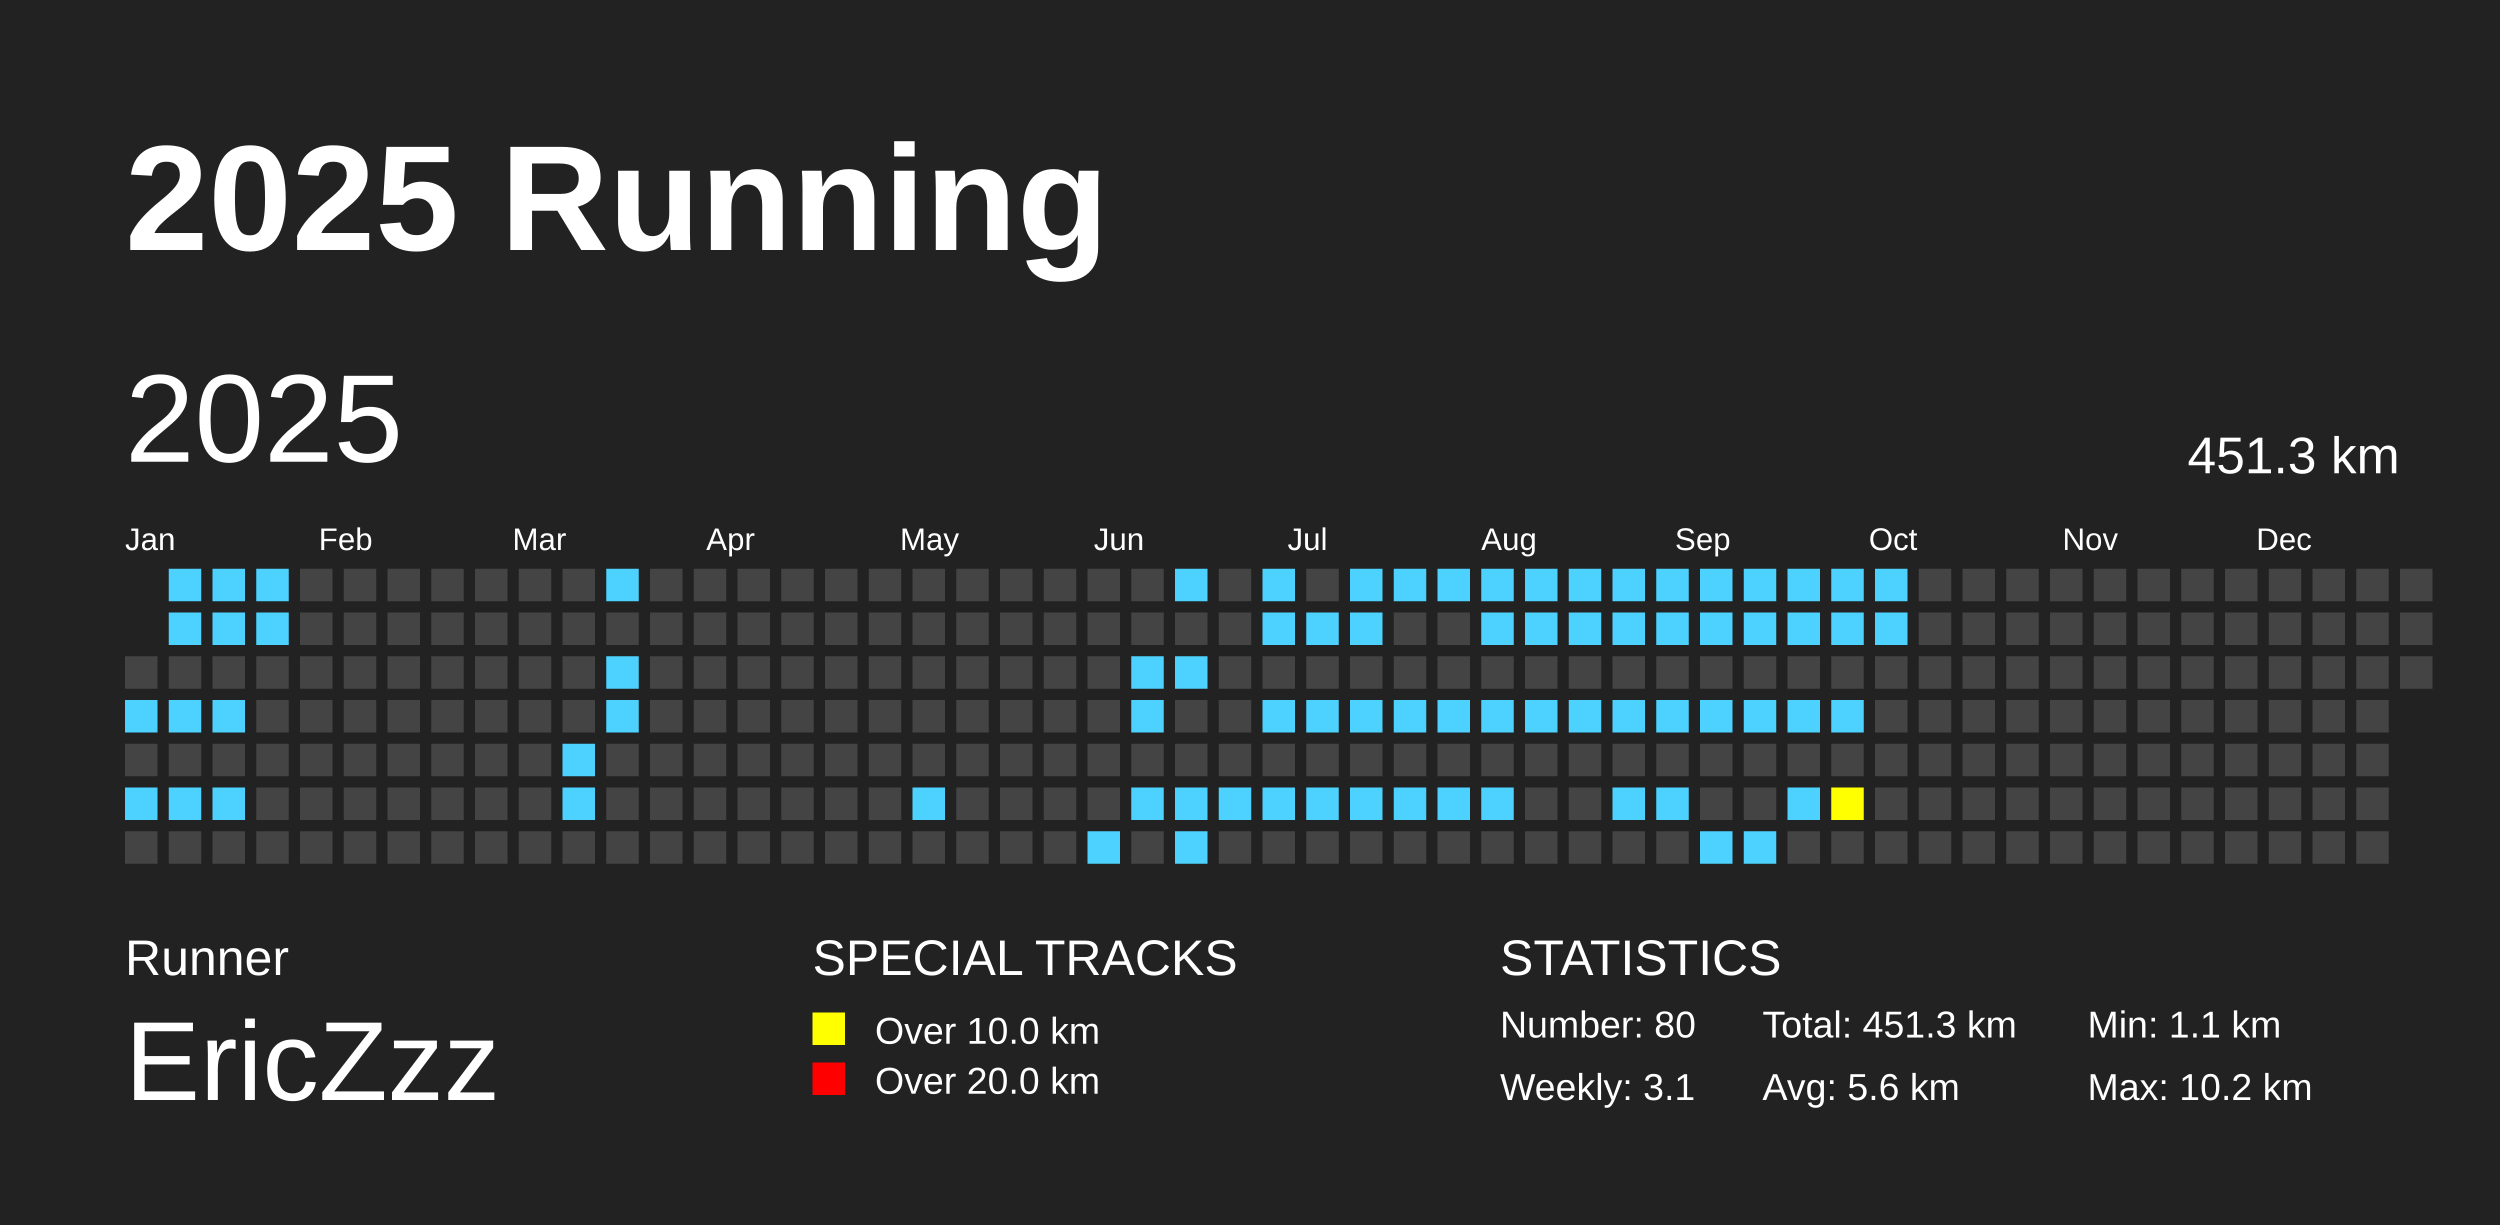
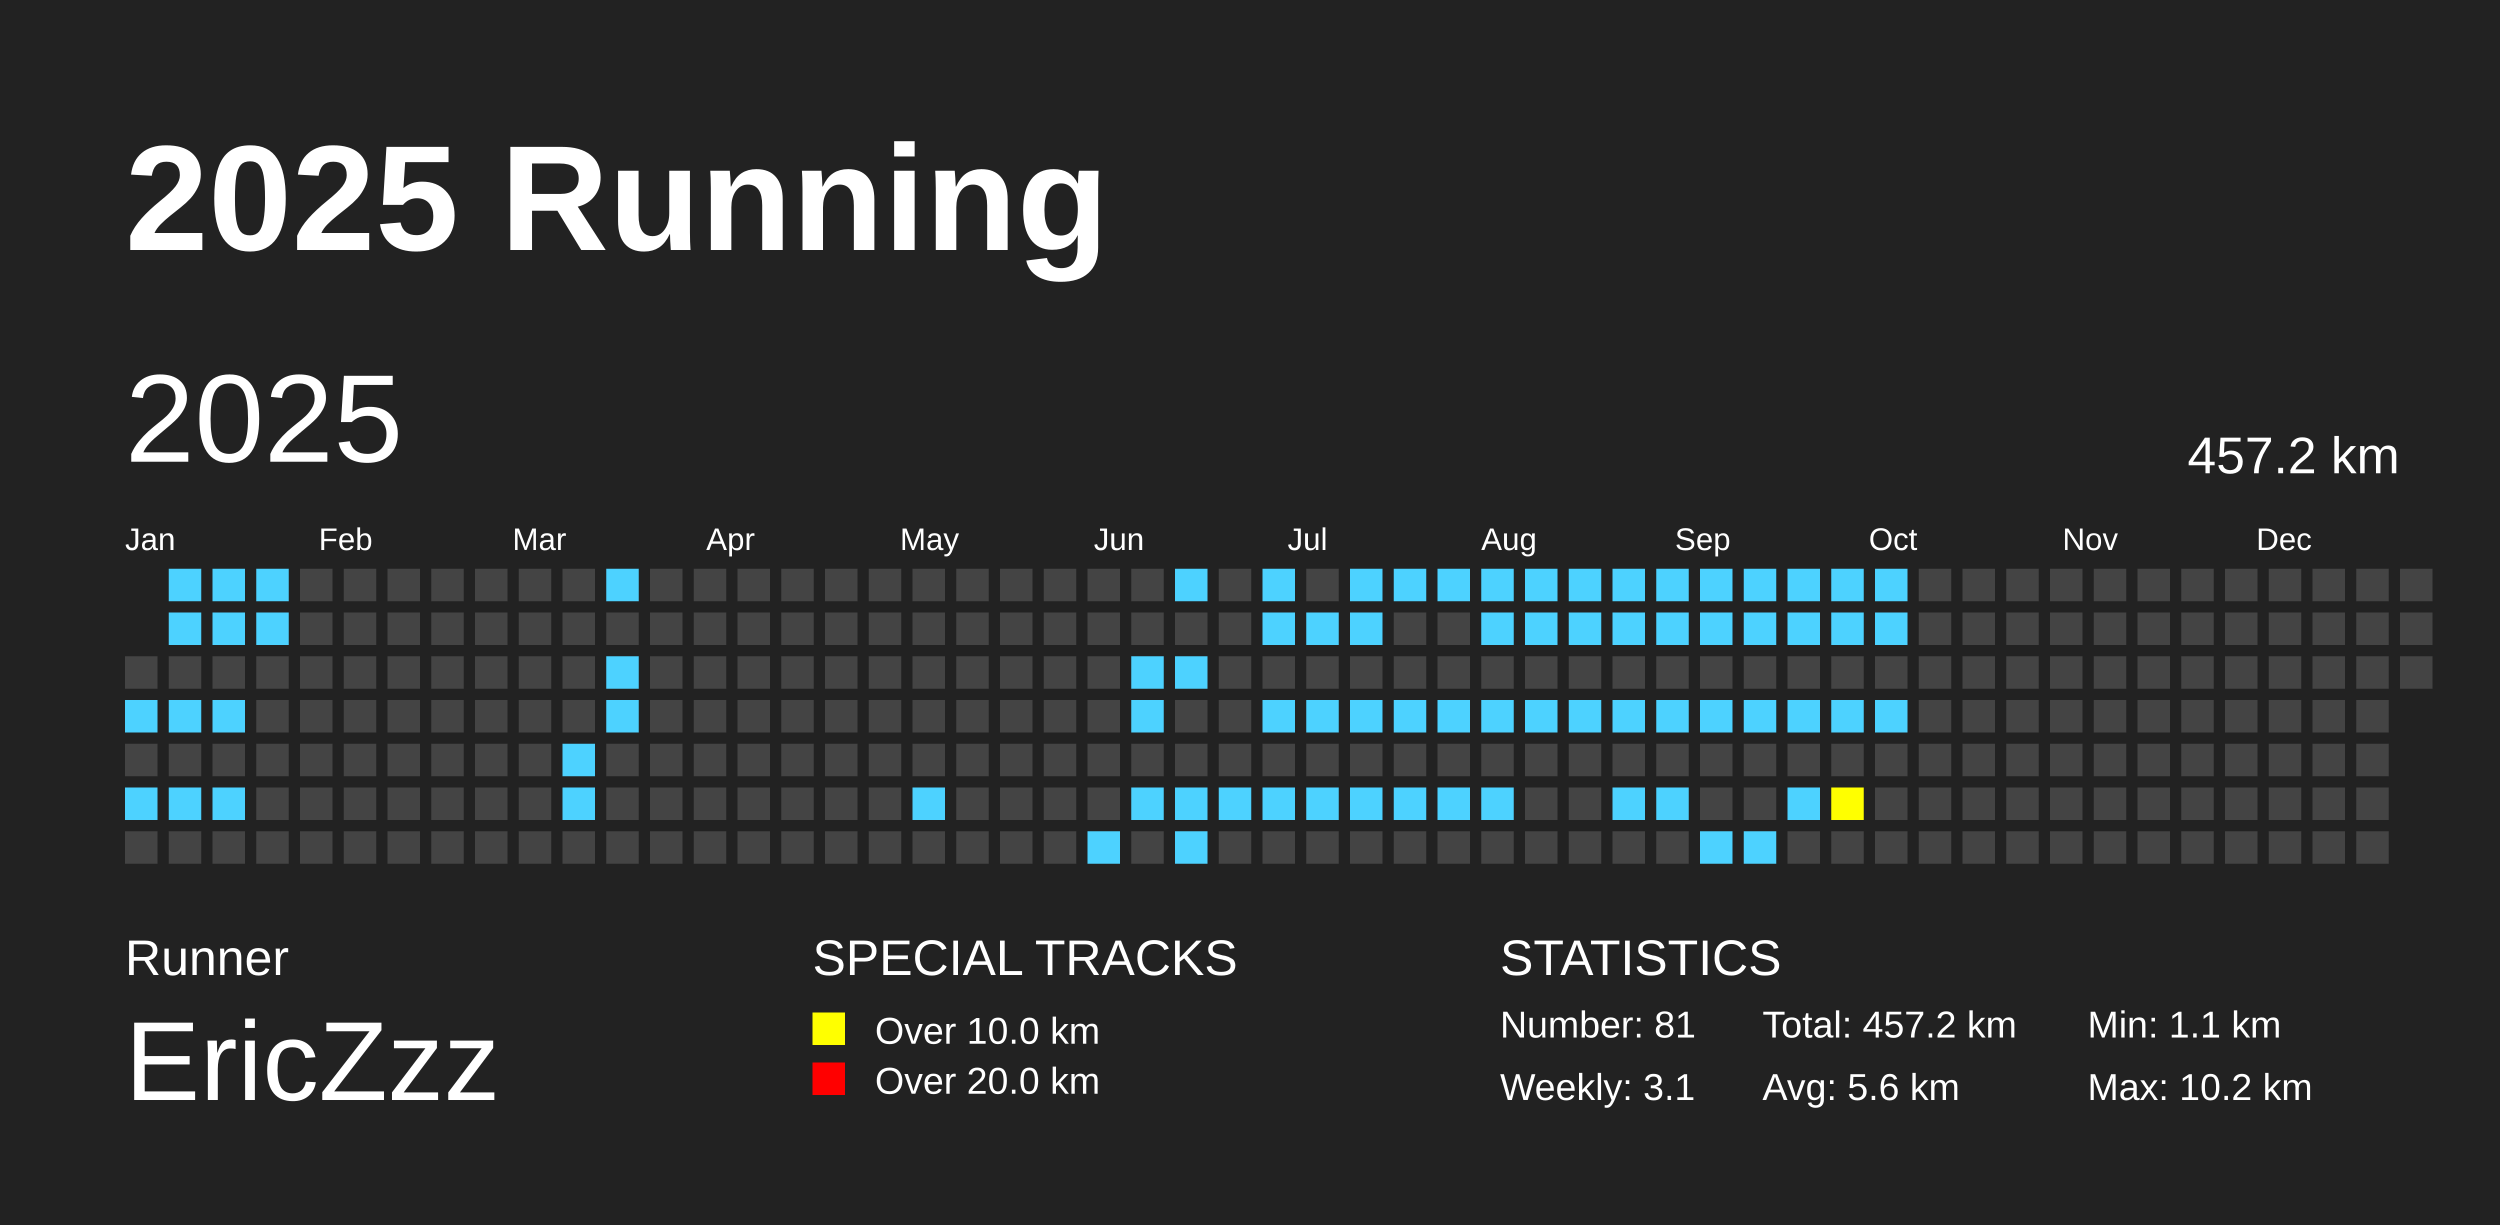
<svg xmlns="http://www.w3.org/2000/svg" baseProfile="full" height="98mm" version="1.1" viewBox="0,0,200,98" width="200mm">
  <defs />
  <rect fill="#222222" height="98" width="200" x="0" y="0" />
  <text fill="#FFFFFF" style="font-size:12px; font-family:Arial; font-weight:bold;" x="10" y="20">2025 Running</text>
  <text fill="#FFFFFF" style="font-size:4px; font-family:Arial" x="10" y="78">Runner</text>
  <text fill="#FFFFFF" style="font-size:9px; font-family:Arial" x="10" y="88">EricZzz</text>
  <text fill="#FFFFFF" style="font-size:4px; font-family:Arial" x="65" y="78">SPECIAL TRACKS</text>
  <rect fill="yellow" height="2.6" width="2.6" x="65" y="81" />
  <text fill="#FFFFFF" style="font-size:3px; font-family:Arial" x="70" y="83.5">Over 10.0 km</text>
  <rect fill="red" height="2.6" width="2.6" x="65" y="85" />
  <text fill="#FFFFFF" style="font-size:3px; font-family:Arial" x="70" y="87.5">Over 20.0 km</text>
  <text fill="#FFFFFF" style="font-size:4px; font-family:Arial" x="120" y="78">STATISTICS</text>
-   <text fill="#FFFFFF" style="font-size:3px; font-family:Arial" x="120" y="83">Number: 80</text>
+   <text fill="#FFFFFF" style="font-size:3px; font-family:Arial" x="120" y="83">Number: 81</text>
  <text fill="#FFFFFF" style="font-size:3px; font-family:Arial" x="120" y="88">Weekly: 3.1</text>
-   <text fill="#FFFFFF" style="font-size:3px; font-family:Arial" x="141" y="83">Total: 451.3 km</text>
+   <text fill="#FFFFFF" style="font-size:3px; font-family:Arial" x="141" y="83">Total: 457.2 km</text>
  <text fill="#FFFFFF" style="font-size:3px; font-family:Arial" x="141" y="88">Avg: 5.6 km</text>
  <text fill="#FFFFFF" style="font-size:3px; font-family:Arial" x="167" y="83">Min: 1.1 km</text>
  <text fill="#FFFFFF" style="font-size:3px; font-family:Arial" x="167" y="88">Max: 10.2 km</text>
  <text dominant-baseline="hanging" fill="#FFFFFF" style="font-size:10.0px; font-family:Arial;" x="10" y="30">2025</text>
-   <text dominant-baseline="hanging" fill="#FFFFFF" style="font-size:4.125px; font-family:Arial;" x="175" y="35">451.3 km</text>
+   <text dominant-baseline="hanging" fill="#FFFFFF" style="font-size:4.125px; font-family:Arial;" x="175" y="35">457.2 km</text>
  <text fill="#FFFFFF" style="font-size:2.5px; font-family:Arial" x="10.0" y="44">Jan</text>
  <text fill="#FFFFFF" style="font-size:2.5px; font-family:Arial" x="25.5" y="44">Feb</text>
  <text fill="#FFFFFF" style="font-size:2.5px; font-family:Arial" x="41.0" y="44">Mar</text>
  <text fill="#FFFFFF" style="font-size:2.5px; font-family:Arial" x="56.5" y="44">Apr</text>
  <text fill="#FFFFFF" style="font-size:2.5px; font-family:Arial" x="72.0" y="44">May</text>
  <text fill="#FFFFFF" style="font-size:2.5px; font-family:Arial" x="87.5" y="44">Jun</text>
  <text fill="#FFFFFF" style="font-size:2.5px; font-family:Arial" x="103.0" y="44">Jul</text>
  <text fill="#FFFFFF" style="font-size:2.5px; font-family:Arial" x="118.5" y="44">Aug</text>
  <text fill="#FFFFFF" style="font-size:2.5px; font-family:Arial" x="134.0" y="44">Sep</text>
  <text fill="#FFFFFF" style="font-size:2.5px; font-family:Arial" x="149.5" y="44">Oct</text>
  <text fill="#FFFFFF" style="font-size:2.5px; font-family:Arial" x="165.0" y="44">Nov</text>
  <text fill="#FFFFFF" style="font-size:2.5px; font-family:Arial" x="180.5" y="44">Dec</text>
  <rect fill="#444444" height="2.6" width="2.6" x="10.0" y="52.5" />
  <rect fill="#4DD2FF" height="2.6" width="2.6" x="10.0" y="56.0" />
  <rect fill="#444444" height="2.6" width="2.6" x="10.0" y="59.5" />
  <rect fill="#4DD2FF" height="2.6" width="2.6" x="10.0" y="63.0" />
  <rect fill="#444444" height="2.6" width="2.6" x="10.0" y="66.5" />
  <rect fill="#4DD2FF" height="2.6" width="2.6" x="13.5" y="45.5" />
  <rect fill="#4DD2FF" height="2.6" width="2.6" x="13.5" y="49.0" />
  <rect fill="#444444" height="2.6" width="2.6" x="13.5" y="52.5" />
  <rect fill="#4DD2FF" height="2.6" width="2.6" x="13.5" y="56.0" />
  <rect fill="#444444" height="2.6" width="2.6" x="13.5" y="59.5" />
  <rect fill="#4DD2FF" height="2.6" width="2.6" x="13.5" y="63.0" />
  <rect fill="#444444" height="2.6" width="2.6" x="13.5" y="66.5" />
  <rect fill="#4DD2FF" height="2.6" width="2.6" x="17.0" y="45.5" />
  <rect fill="#4DD2FF" height="2.6" width="2.6" x="17.0" y="49.0" />
  <rect fill="#444444" height="2.6" width="2.6" x="17.0" y="52.5" />
  <rect fill="#4DD2FF" height="2.6" width="2.6" x="17.0" y="56.0" />
  <rect fill="#444444" height="2.6" width="2.6" x="17.0" y="59.5" />
  <rect fill="#4DD2FF" height="2.6" width="2.6" x="17.0" y="63.0" />
  <rect fill="#444444" height="2.6" width="2.6" x="17.0" y="66.5" />
  <rect fill="#4DD2FF" height="2.6" width="2.6" x="20.5" y="45.5" />
  <rect fill="#4DD2FF" height="2.6" width="2.6" x="20.5" y="49.0" />
  <rect fill="#444444" height="2.6" width="2.6" x="20.5" y="52.5" />
  <rect fill="#444444" height="2.6" width="2.6" x="20.5" y="56.0" />
  <rect fill="#444444" height="2.6" width="2.6" x="20.5" y="59.5" />
  <rect fill="#444444" height="2.6" width="2.6" x="20.5" y="63.0" />
  <rect fill="#444444" height="2.6" width="2.6" x="20.5" y="66.5" />
  <rect fill="#444444" height="2.6" width="2.6" x="24.0" y="45.5" />
  <rect fill="#444444" height="2.6" width="2.6" x="24.0" y="49.0" />
  <rect fill="#444444" height="2.6" width="2.6" x="24.0" y="52.5" />
  <rect fill="#444444" height="2.6" width="2.6" x="24.0" y="56.0" />
  <rect fill="#444444" height="2.6" width="2.6" x="24.0" y="59.5" />
  <rect fill="#444444" height="2.6" width="2.6" x="24.0" y="63.0" />
  <rect fill="#444444" height="2.6" width="2.6" x="24.0" y="66.5" />
  <rect fill="#444444" height="2.6" width="2.6" x="27.5" y="45.5" />
  <rect fill="#444444" height="2.6" width="2.6" x="27.5" y="49.0" />
  <rect fill="#444444" height="2.6" width="2.6" x="27.5" y="52.5" />
  <rect fill="#444444" height="2.6" width="2.6" x="27.5" y="56.0" />
  <rect fill="#444444" height="2.6" width="2.6" x="27.5" y="59.5" />
  <rect fill="#444444" height="2.6" width="2.6" x="27.5" y="63.0" />
  <rect fill="#444444" height="2.6" width="2.6" x="27.5" y="66.5" />
  <rect fill="#444444" height="2.6" width="2.6" x="31.0" y="45.5" />
  <rect fill="#444444" height="2.6" width="2.6" x="31.0" y="49.0" />
  <rect fill="#444444" height="2.6" width="2.6" x="31.0" y="52.5" />
  <rect fill="#444444" height="2.6" width="2.6" x="31.0" y="56.0" />
  <rect fill="#444444" height="2.6" width="2.6" x="31.0" y="59.5" />
  <rect fill="#444444" height="2.6" width="2.6" x="31.0" y="63.0" />
  <rect fill="#444444" height="2.6" width="2.6" x="31.0" y="66.5" />
  <rect fill="#444444" height="2.6" width="2.6" x="34.5" y="45.5" />
  <rect fill="#444444" height="2.6" width="2.6" x="34.5" y="49.0" />
  <rect fill="#444444" height="2.6" width="2.6" x="34.5" y="52.5" />
  <rect fill="#444444" height="2.6" width="2.6" x="34.5" y="56.0" />
  <rect fill="#444444" height="2.6" width="2.6" x="34.5" y="59.5" />
  <rect fill="#444444" height="2.6" width="2.6" x="34.5" y="63.0" />
  <rect fill="#444444" height="2.6" width="2.6" x="34.5" y="66.5" />
  <rect fill="#444444" height="2.6" width="2.6" x="38.0" y="45.5" />
  <rect fill="#444444" height="2.6" width="2.6" x="38.0" y="49.0" />
  <rect fill="#444444" height="2.6" width="2.6" x="38.0" y="52.5" />
  <rect fill="#444444" height="2.6" width="2.6" x="38.0" y="56.0" />
  <rect fill="#444444" height="2.6" width="2.6" x="38.0" y="59.5" />
  <rect fill="#444444" height="2.6" width="2.6" x="38.0" y="63.0" />
  <rect fill="#444444" height="2.6" width="2.6" x="38.0" y="66.5" />
  <rect fill="#444444" height="2.6" width="2.6" x="41.5" y="45.5" />
  <rect fill="#444444" height="2.6" width="2.6" x="41.5" y="49.0" />
  <rect fill="#444444" height="2.6" width="2.6" x="41.5" y="52.5" />
  <rect fill="#444444" height="2.6" width="2.6" x="41.5" y="56.0" />
  <rect fill="#444444" height="2.6" width="2.6" x="41.5" y="59.5" />
  <rect fill="#444444" height="2.6" width="2.6" x="41.5" y="63.0" />
  <rect fill="#444444" height="2.6" width="2.6" x="41.5" y="66.5" />
  <rect fill="#444444" height="2.6" width="2.6" x="45.0" y="45.5" />
  <rect fill="#444444" height="2.6" width="2.6" x="45.0" y="49.0" />
  <rect fill="#444444" height="2.6" width="2.6" x="45.0" y="52.5" />
  <rect fill="#444444" height="2.6" width="2.6" x="45.0" y="56.0" />
  <rect fill="#4DD2FF" height="2.6" width="2.6" x="45.0" y="59.5" />
  <rect fill="#4DD2FF" height="2.6" width="2.6" x="45.0" y="63.0" />
  <rect fill="#444444" height="2.6" width="2.6" x="45.0" y="66.5" />
  <rect fill="#4DD2FF" height="2.6" width="2.6" x="48.5" y="45.5" />
  <rect fill="#444444" height="2.6" width="2.6" x="48.5" y="49.0" />
  <rect fill="#4DD2FF" height="2.6" width="2.6" x="48.5" y="52.5" />
  <rect fill="#4DD2FF" height="2.6" width="2.6" x="48.5" y="56.0" />
  <rect fill="#444444" height="2.6" width="2.6" x="48.5" y="59.5" />
  <rect fill="#444444" height="2.6" width="2.6" x="48.5" y="63.0" />
  <rect fill="#444444" height="2.6" width="2.6" x="48.5" y="66.5" />
  <rect fill="#444444" height="2.6" width="2.6" x="52.0" y="45.5" />
  <rect fill="#444444" height="2.6" width="2.6" x="52.0" y="49.0" />
  <rect fill="#444444" height="2.6" width="2.6" x="52.0" y="52.5" />
  <rect fill="#444444" height="2.6" width="2.6" x="52.0" y="56.0" />
  <rect fill="#444444" height="2.6" width="2.6" x="52.0" y="59.5" />
  <rect fill="#444444" height="2.6" width="2.6" x="52.0" y="63.0" />
  <rect fill="#444444" height="2.6" width="2.6" x="52.0" y="66.5" />
  <rect fill="#444444" height="2.6" width="2.6" x="55.5" y="45.5" />
  <rect fill="#444444" height="2.6" width="2.6" x="55.5" y="49.0" />
  <rect fill="#444444" height="2.6" width="2.6" x="55.5" y="52.5" />
  <rect fill="#444444" height="2.6" width="2.6" x="55.5" y="56.0" />
  <rect fill="#444444" height="2.6" width="2.6" x="55.5" y="59.5" />
  <rect fill="#444444" height="2.6" width="2.6" x="55.5" y="63.0" />
  <rect fill="#444444" height="2.6" width="2.6" x="55.5" y="66.5" />
  <rect fill="#444444" height="2.6" width="2.6" x="59.0" y="45.5" />
  <rect fill="#444444" height="2.6" width="2.6" x="59.0" y="49.0" />
  <rect fill="#444444" height="2.6" width="2.6" x="59.0" y="52.5" />
  <rect fill="#444444" height="2.6" width="2.6" x="59.0" y="56.0" />
  <rect fill="#444444" height="2.6" width="2.6" x="59.0" y="59.5" />
  <rect fill="#444444" height="2.6" width="2.6" x="59.0" y="63.0" />
  <rect fill="#444444" height="2.6" width="2.6" x="59.0" y="66.5" />
  <rect fill="#444444" height="2.6" width="2.6" x="62.5" y="45.5" />
  <rect fill="#444444" height="2.6" width="2.6" x="62.5" y="49.0" />
  <rect fill="#444444" height="2.6" width="2.6" x="62.5" y="52.5" />
  <rect fill="#444444" height="2.6" width="2.6" x="62.5" y="56.0" />
  <rect fill="#444444" height="2.6" width="2.6" x="62.5" y="59.5" />
  <rect fill="#444444" height="2.6" width="2.6" x="62.5" y="63.0" />
  <rect fill="#444444" height="2.6" width="2.6" x="62.5" y="66.5" />
  <rect fill="#444444" height="2.6" width="2.6" x="66.0" y="45.5" />
  <rect fill="#444444" height="2.6" width="2.6" x="66.0" y="49.0" />
  <rect fill="#444444" height="2.6" width="2.6" x="66.0" y="52.5" />
  <rect fill="#444444" height="2.6" width="2.6" x="66.0" y="56.0" />
  <rect fill="#444444" height="2.6" width="2.6" x="66.0" y="59.5" />
  <rect fill="#444444" height="2.6" width="2.6" x="66.0" y="63.0" />
  <rect fill="#444444" height="2.6" width="2.6" x="66.0" y="66.5" />
  <rect fill="#444444" height="2.6" width="2.6" x="69.5" y="45.5" />
  <rect fill="#444444" height="2.6" width="2.6" x="69.5" y="49.0" />
  <rect fill="#444444" height="2.6" width="2.6" x="69.5" y="52.5" />
  <rect fill="#444444" height="2.6" width="2.6" x="69.5" y="56.0" />
  <rect fill="#444444" height="2.6" width="2.6" x="69.5" y="59.5" />
  <rect fill="#444444" height="2.6" width="2.6" x="69.5" y="63.0" />
  <rect fill="#444444" height="2.6" width="2.6" x="69.5" y="66.5" />
  <rect fill="#444444" height="2.6" width="2.6" x="73.0" y="45.5" />
  <rect fill="#444444" height="2.6" width="2.6" x="73.0" y="49.0" />
  <rect fill="#444444" height="2.6" width="2.6" x="73.0" y="52.5" />
  <rect fill="#444444" height="2.6" width="2.6" x="73.0" y="56.0" />
  <rect fill="#444444" height="2.6" width="2.6" x="73.0" y="59.5" />
  <rect fill="#4DD2FF" height="2.6" width="2.6" x="73.0" y="63.0" />
  <rect fill="#444444" height="2.6" width="2.6" x="73.0" y="66.5" />
  <rect fill="#444444" height="2.6" width="2.6" x="76.5" y="45.5" />
  <rect fill="#444444" height="2.6" width="2.6" x="76.5" y="49.0" />
  <rect fill="#444444" height="2.6" width="2.6" x="76.5" y="52.5" />
  <rect fill="#444444" height="2.6" width="2.6" x="76.5" y="56.0" />
  <rect fill="#444444" height="2.6" width="2.6" x="76.5" y="59.5" />
  <rect fill="#444444" height="2.6" width="2.6" x="76.5" y="63.0" />
  <rect fill="#444444" height="2.6" width="2.6" x="76.5" y="66.5" />
  <rect fill="#444444" height="2.6" width="2.6" x="80.0" y="45.5" />
  <rect fill="#444444" height="2.6" width="2.6" x="80.0" y="49.0" />
  <rect fill="#444444" height="2.6" width="2.6" x="80.0" y="52.5" />
  <rect fill="#444444" height="2.6" width="2.6" x="80.0" y="56.0" />
  <rect fill="#444444" height="2.6" width="2.6" x="80.0" y="59.5" />
  <rect fill="#444444" height="2.6" width="2.6" x="80.0" y="63.0" />
  <rect fill="#444444" height="2.6" width="2.6" x="80.0" y="66.5" />
  <rect fill="#444444" height="2.6" width="2.6" x="83.5" y="45.5" />
  <rect fill="#444444" height="2.6" width="2.6" x="83.5" y="49.0" />
  <rect fill="#444444" height="2.6" width="2.6" x="83.5" y="52.5" />
  <rect fill="#444444" height="2.6" width="2.6" x="83.5" y="56.0" />
  <rect fill="#444444" height="2.6" width="2.6" x="83.5" y="59.5" />
  <rect fill="#444444" height="2.6" width="2.6" x="83.5" y="63.0" />
  <rect fill="#444444" height="2.6" width="2.6" x="83.5" y="66.5" />
  <rect fill="#444444" height="2.6" width="2.6" x="87.0" y="45.5" />
  <rect fill="#444444" height="2.6" width="2.6" x="87.0" y="49.0" />
  <rect fill="#444444" height="2.6" width="2.6" x="87.0" y="52.5" />
  <rect fill="#444444" height="2.6" width="2.6" x="87.0" y="56.0" />
  <rect fill="#444444" height="2.6" width="2.6" x="87.0" y="59.5" />
  <rect fill="#444444" height="2.6" width="2.6" x="87.0" y="63.0" />
  <rect fill="#4DD2FF" height="2.6" width="2.6" x="87.0" y="66.5" />
  <rect fill="#444444" height="2.6" width="2.6" x="90.5" y="45.5" />
  <rect fill="#444444" height="2.6" width="2.6" x="90.5" y="49.0" />
  <rect fill="#4DD2FF" height="2.6" width="2.6" x="90.5" y="52.5" />
  <rect fill="#4DD2FF" height="2.6" width="2.6" x="90.5" y="56.0" />
  <rect fill="#444444" height="2.6" width="2.6" x="90.5" y="59.5" />
  <rect fill="#4DD2FF" height="2.6" width="2.6" x="90.5" y="63.0" />
  <rect fill="#444444" height="2.6" width="2.6" x="90.5" y="66.5" />
  <rect fill="#4DD2FF" height="2.6" width="2.6" x="94.0" y="45.5" />
  <rect fill="#444444" height="2.6" width="2.6" x="94.0" y="49.0" />
  <rect fill="#4DD2FF" height="2.6" width="2.6" x="94.0" y="52.5" />
  <rect fill="#444444" height="2.6" width="2.6" x="94.0" y="56.0" />
  <rect fill="#444444" height="2.6" width="2.6" x="94.0" y="59.5" />
  <rect fill="#4DD2FF" height="2.6" width="2.6" x="94.0" y="63.0" />
  <rect fill="#4DD2FF" height="2.6" width="2.6" x="94.0" y="66.5" />
  <rect fill="#444444" height="2.6" width="2.6" x="97.5" y="45.5" />
  <rect fill="#444444" height="2.6" width="2.6" x="97.5" y="49.0" />
  <rect fill="#444444" height="2.6" width="2.6" x="97.5" y="52.5" />
  <rect fill="#444444" height="2.6" width="2.6" x="97.5" y="56.0" />
  <rect fill="#444444" height="2.6" width="2.6" x="97.5" y="59.5" />
  <rect fill="#4DD2FF" height="2.6" width="2.6" x="97.5" y="63.0" />
  <rect fill="#444444" height="2.6" width="2.6" x="97.5" y="66.5" />
  <rect fill="#4DD2FF" height="2.6" width="2.6" x="101.0" y="45.5" />
  <rect fill="#4DD2FF" height="2.6" width="2.6" x="101.0" y="49.0" />
  <rect fill="#444444" height="2.6" width="2.6" x="101.0" y="52.5" />
  <rect fill="#4DD2FF" height="2.6" width="2.6" x="101.0" y="56.0" />
  <rect fill="#444444" height="2.6" width="2.6" x="101.0" y="59.5" />
  <rect fill="#4DD2FF" height="2.6" width="2.6" x="101.0" y="63.0" />
  <rect fill="#444444" height="2.6" width="2.6" x="101.0" y="66.5" />
  <rect fill="#444444" height="2.6" width="2.6" x="104.5" y="45.5" />
  <rect fill="#4DD2FF" height="2.6" width="2.6" x="104.5" y="49.0" />
  <rect fill="#444444" height="2.6" width="2.6" x="104.5" y="52.5" />
  <rect fill="#4DD2FF" height="2.6" width="2.6" x="104.5" y="56.0" />
  <rect fill="#444444" height="2.6" width="2.6" x="104.5" y="59.5" />
  <rect fill="#4DD2FF" height="2.6" width="2.6" x="104.5" y="63.0" />
  <rect fill="#444444" height="2.6" width="2.6" x="104.5" y="66.5" />
  <rect fill="#4DD2FF" height="2.6" width="2.6" x="108.0" y="45.5" />
  <rect fill="#4DD2FF" height="2.6" width="2.6" x="108.0" y="49.0" />
  <rect fill="#444444" height="2.6" width="2.6" x="108.0" y="52.5" />
  <rect fill="#4DD2FF" height="2.6" width="2.6" x="108.0" y="56.0" />
  <rect fill="#444444" height="2.6" width="2.6" x="108.0" y="59.5" />
  <rect fill="#4DD2FF" height="2.6" width="2.6" x="108.0" y="63.0" />
  <rect fill="#444444" height="2.6" width="2.6" x="108.0" y="66.5" />
  <rect fill="#4DD2FF" height="2.6" width="2.6" x="111.5" y="45.5" />
  <rect fill="#444444" height="2.6" width="2.6" x="111.5" y="49.0" />
  <rect fill="#444444" height="2.6" width="2.6" x="111.5" y="52.5" />
  <rect fill="#4DD2FF" height="2.6" width="2.6" x="111.5" y="56.0" />
  <rect fill="#444444" height="2.6" width="2.6" x="111.5" y="59.5" />
  <rect fill="#4DD2FF" height="2.6" width="2.6" x="111.5" y="63.0" />
  <rect fill="#444444" height="2.6" width="2.6" x="111.5" y="66.5" />
  <rect fill="#4DD2FF" height="2.6" width="2.6" x="115.0" y="45.5" />
  <rect fill="#444444" height="2.6" width="2.6" x="115.0" y="49.0" />
  <rect fill="#444444" height="2.6" width="2.6" x="115.0" y="52.5" />
  <rect fill="#4DD2FF" height="2.6" width="2.6" x="115.0" y="56.0" />
  <rect fill="#444444" height="2.6" width="2.6" x="115.0" y="59.5" />
  <rect fill="#4DD2FF" height="2.6" width="2.6" x="115.0" y="63.0" />
  <rect fill="#444444" height="2.6" width="2.6" x="115.0" y="66.5" />
  <rect fill="#4DD2FF" height="2.6" width="2.6" x="118.5" y="45.5" />
  <rect fill="#4DD2FF" height="2.6" width="2.6" x="118.5" y="49.0" />
  <rect fill="#444444" height="2.6" width="2.6" x="118.5" y="52.5" />
  <rect fill="#4DD2FF" height="2.6" width="2.6" x="118.5" y="56.0" />
  <rect fill="#444444" height="2.6" width="2.6" x="118.5" y="59.5" />
  <rect fill="#4DD2FF" height="2.6" width="2.6" x="118.5" y="63.0" />
  <rect fill="#444444" height="2.6" width="2.6" x="118.5" y="66.5" />
  <rect fill="#4DD2FF" height="2.6" width="2.6" x="122.0" y="45.5" />
  <rect fill="#4DD2FF" height="2.6" width="2.6" x="122.0" y="49.0" />
  <rect fill="#444444" height="2.6" width="2.6" x="122.0" y="52.5" />
  <rect fill="#4DD2FF" height="2.6" width="2.6" x="122.0" y="56.0" />
  <rect fill="#444444" height="2.6" width="2.6" x="122.0" y="59.5" />
  <rect fill="#444444" height="2.6" width="2.6" x="122.0" y="63.0" />
  <rect fill="#444444" height="2.6" width="2.6" x="122.0" y="66.5" />
  <rect fill="#4DD2FF" height="2.6" width="2.6" x="125.5" y="45.5" />
  <rect fill="#4DD2FF" height="2.6" width="2.6" x="125.5" y="49.0" />
  <rect fill="#444444" height="2.6" width="2.6" x="125.5" y="52.5" />
  <rect fill="#4DD2FF" height="2.6" width="2.6" x="125.5" y="56.0" />
  <rect fill="#444444" height="2.6" width="2.6" x="125.5" y="59.5" />
  <rect fill="#444444" height="2.6" width="2.6" x="125.5" y="63.0" />
  <rect fill="#444444" height="2.6" width="2.6" x="125.5" y="66.5" />
  <rect fill="#4DD2FF" height="2.6" width="2.6" x="129.0" y="45.5" />
  <rect fill="#4DD2FF" height="2.6" width="2.6" x="129.0" y="49.0" />
  <rect fill="#444444" height="2.6" width="2.6" x="129.0" y="52.5" />
  <rect fill="#4DD2FF" height="2.6" width="2.6" x="129.0" y="56.0" />
  <rect fill="#444444" height="2.6" width="2.6" x="129.0" y="59.5" />
  <rect fill="#4DD2FF" height="2.6" width="2.6" x="129.0" y="63.0" />
  <rect fill="#444444" height="2.6" width="2.6" x="129.0" y="66.5" />
  <rect fill="#4DD2FF" height="2.6" width="2.6" x="132.5" y="45.5" />
  <rect fill="#4DD2FF" height="2.6" width="2.6" x="132.5" y="49.0" />
  <rect fill="#444444" height="2.6" width="2.6" x="132.5" y="52.5" />
  <rect fill="#4DD2FF" height="2.6" width="2.6" x="132.5" y="56.0" />
  <rect fill="#444444" height="2.6" width="2.6" x="132.5" y="59.5" />
  <rect fill="#4DD2FF" height="2.6" width="2.6" x="132.5" y="63.0" />
  <rect fill="#444444" height="2.6" width="2.6" x="132.5" y="66.5" />
  <rect fill="#4DD2FF" height="2.6" width="2.6" x="136.0" y="45.5" />
  <rect fill="#4DD2FF" height="2.6" width="2.6" x="136.0" y="49.0" />
  <rect fill="#444444" height="2.6" width="2.6" x="136.0" y="52.5" />
  <rect fill="#4DD2FF" height="2.6" width="2.6" x="136.0" y="56.0" />
  <rect fill="#444444" height="2.6" width="2.6" x="136.0" y="59.5" />
  <rect fill="#444444" height="2.6" width="2.6" x="136.0" y="63.0" />
  <rect fill="#4DD2FF" height="2.6" width="2.6" x="136.0" y="66.5" />
  <rect fill="#4DD2FF" height="2.6" width="2.6" x="139.5" y="45.5" />
  <rect fill="#4DD2FF" height="2.6" width="2.6" x="139.5" y="49.0" />
  <rect fill="#444444" height="2.6" width="2.6" x="139.5" y="52.5" />
  <rect fill="#4DD2FF" height="2.6" width="2.6" x="139.5" y="56.0" />
  <rect fill="#444444" height="2.6" width="2.6" x="139.5" y="59.5" />
  <rect fill="#444444" height="2.6" width="2.6" x="139.5" y="63.0" />
  <rect fill="#4DD2FF" height="2.6" width="2.6" x="139.5" y="66.5" />
  <rect fill="#4DD2FF" height="2.6" width="2.6" x="143.0" y="45.5" />
  <rect fill="#4DD2FF" height="2.6" width="2.6" x="143.0" y="49.0" />
  <rect fill="#444444" height="2.6" width="2.6" x="143.0" y="52.5" />
  <rect fill="#4DD2FF" height="2.6" width="2.6" x="143.0" y="56.0" />
  <rect fill="#444444" height="2.6" width="2.6" x="143.0" y="59.5" />
  <rect fill="#4DD2FF" height="2.6" width="2.6" x="143.0" y="63.0" />
  <rect fill="#444444" height="2.6" width="2.6" x="143.0" y="66.5" />
  <rect fill="#4DD2FF" height="2.6" width="2.6" x="146.5" y="45.5" />
  <rect fill="#4DD2FF" height="2.6" width="2.6" x="146.5" y="49.0" />
  <rect fill="#444444" height="2.6" width="2.6" x="146.5" y="52.5" />
  <rect fill="#4DD2FF" height="2.6" width="2.6" x="146.5" y="56.0" />
  <rect fill="#444444" height="2.6" width="2.6" x="146.5" y="59.5" />
  <rect fill="yellow" height="2.6" width="2.6" x="146.5" y="63.0" />
  <rect fill="#444444" height="2.6" width="2.6" x="146.5" y="66.5" />
  <rect fill="#4DD2FF" height="2.6" width="2.6" x="150.0" y="45.5" />
  <rect fill="#4DD2FF" height="2.6" width="2.6" x="150.0" y="49.0" />
  <rect fill="#444444" height="2.6" width="2.6" x="150.0" y="52.5" />
-   <rect fill="#444444" height="2.6" width="2.6" x="150.0" y="56.0" />
+   <rect fill="#4DD2FF" height="2.6" width="2.6" x="150.0" y="56.0" />
  <rect fill="#444444" height="2.6" width="2.6" x="150.0" y="59.5" />
  <rect fill="#444444" height="2.6" width="2.6" x="150.0" y="63.0" />
  <rect fill="#444444" height="2.6" width="2.6" x="150.0" y="66.5" />
  <rect fill="#444444" height="2.6" width="2.6" x="153.5" y="45.5" />
  <rect fill="#444444" height="2.6" width="2.6" x="153.5" y="49.0" />
  <rect fill="#444444" height="2.6" width="2.6" x="153.5" y="52.5" />
  <rect fill="#444444" height="2.6" width="2.6" x="153.5" y="56.0" />
  <rect fill="#444444" height="2.6" width="2.6" x="153.5" y="59.5" />
  <rect fill="#444444" height="2.6" width="2.6" x="153.5" y="63.0" />
  <rect fill="#444444" height="2.6" width="2.6" x="153.5" y="66.5" />
  <rect fill="#444444" height="2.6" width="2.6" x="157.0" y="45.5" />
  <rect fill="#444444" height="2.6" width="2.6" x="157.0" y="49.0" />
  <rect fill="#444444" height="2.6" width="2.6" x="157.0" y="52.5" />
  <rect fill="#444444" height="2.6" width="2.6" x="157.0" y="56.0" />
  <rect fill="#444444" height="2.6" width="2.6" x="157.0" y="59.5" />
  <rect fill="#444444" height="2.6" width="2.6" x="157.0" y="63.0" />
  <rect fill="#444444" height="2.6" width="2.6" x="157.0" y="66.5" />
  <rect fill="#444444" height="2.6" width="2.6" x="160.5" y="45.5" />
  <rect fill="#444444" height="2.6" width="2.6" x="160.5" y="49.0" />
  <rect fill="#444444" height="2.6" width="2.6" x="160.5" y="52.5" />
  <rect fill="#444444" height="2.6" width="2.6" x="160.5" y="56.0" />
  <rect fill="#444444" height="2.6" width="2.6" x="160.5" y="59.5" />
  <rect fill="#444444" height="2.6" width="2.6" x="160.5" y="63.0" />
  <rect fill="#444444" height="2.6" width="2.6" x="160.5" y="66.5" />
  <rect fill="#444444" height="2.6" width="2.6" x="164.0" y="45.5" />
  <rect fill="#444444" height="2.6" width="2.6" x="164.0" y="49.0" />
  <rect fill="#444444" height="2.6" width="2.6" x="164.0" y="52.5" />
  <rect fill="#444444" height="2.6" width="2.6" x="164.0" y="56.0" />
  <rect fill="#444444" height="2.6" width="2.6" x="164.0" y="59.5" />
  <rect fill="#444444" height="2.6" width="2.6" x="164.0" y="63.0" />
  <rect fill="#444444" height="2.6" width="2.6" x="164.0" y="66.5" />
  <rect fill="#444444" height="2.6" width="2.6" x="167.5" y="45.5" />
  <rect fill="#444444" height="2.6" width="2.6" x="167.5" y="49.0" />
  <rect fill="#444444" height="2.6" width="2.6" x="167.5" y="52.5" />
  <rect fill="#444444" height="2.6" width="2.6" x="167.5" y="56.0" />
  <rect fill="#444444" height="2.6" width="2.6" x="167.5" y="59.5" />
  <rect fill="#444444" height="2.6" width="2.6" x="167.5" y="63.0" />
  <rect fill="#444444" height="2.6" width="2.6" x="167.5" y="66.5" />
  <rect fill="#444444" height="2.6" width="2.6" x="171.0" y="45.5" />
  <rect fill="#444444" height="2.6" width="2.6" x="171.0" y="49.0" />
  <rect fill="#444444" height="2.6" width="2.6" x="171.0" y="52.5" />
  <rect fill="#444444" height="2.6" width="2.6" x="171.0" y="56.0" />
  <rect fill="#444444" height="2.6" width="2.6" x="171.0" y="59.5" />
  <rect fill="#444444" height="2.6" width="2.6" x="171.0" y="63.0" />
  <rect fill="#444444" height="2.6" width="2.6" x="171.0" y="66.5" />
  <rect fill="#444444" height="2.6" width="2.6" x="174.5" y="45.5" />
  <rect fill="#444444" height="2.6" width="2.6" x="174.5" y="49.0" />
  <rect fill="#444444" height="2.6" width="2.6" x="174.5" y="52.5" />
  <rect fill="#444444" height="2.6" width="2.6" x="174.5" y="56.0" />
  <rect fill="#444444" height="2.6" width="2.6" x="174.5" y="59.5" />
  <rect fill="#444444" height="2.6" width="2.6" x="174.5" y="63.0" />
  <rect fill="#444444" height="2.6" width="2.6" x="174.5" y="66.5" />
  <rect fill="#444444" height="2.6" width="2.6" x="178.0" y="45.5" />
  <rect fill="#444444" height="2.6" width="2.6" x="178.0" y="49.0" />
  <rect fill="#444444" height="2.6" width="2.6" x="178.0" y="52.5" />
  <rect fill="#444444" height="2.6" width="2.6" x="178.0" y="56.0" />
  <rect fill="#444444" height="2.6" width="2.6" x="178.0" y="59.5" />
  <rect fill="#444444" height="2.6" width="2.6" x="178.0" y="63.0" />
  <rect fill="#444444" height="2.6" width="2.6" x="178.0" y="66.5" />
  <rect fill="#444444" height="2.6" width="2.6" x="181.5" y="45.5" />
  <rect fill="#444444" height="2.6" width="2.6" x="181.5" y="49.0" />
  <rect fill="#444444" height="2.6" width="2.6" x="181.5" y="52.5" />
  <rect fill="#444444" height="2.6" width="2.6" x="181.5" y="56.0" />
  <rect fill="#444444" height="2.6" width="2.6" x="181.5" y="59.5" />
  <rect fill="#444444" height="2.6" width="2.6" x="181.5" y="63.0" />
  <rect fill="#444444" height="2.6" width="2.6" x="181.5" y="66.5" />
  <rect fill="#444444" height="2.6" width="2.6" x="185.0" y="45.5" />
  <rect fill="#444444" height="2.6" width="2.6" x="185.0" y="49.0" />
  <rect fill="#444444" height="2.6" width="2.6" x="185.0" y="52.5" />
  <rect fill="#444444" height="2.6" width="2.6" x="185.0" y="56.0" />
  <rect fill="#444444" height="2.6" width="2.6" x="185.0" y="59.5" />
  <rect fill="#444444" height="2.6" width="2.6" x="185.0" y="63.0" />
  <rect fill="#444444" height="2.6" width="2.6" x="185.0" y="66.5" />
  <rect fill="#444444" height="2.6" width="2.6" x="188.5" y="45.5" />
  <rect fill="#444444" height="2.6" width="2.6" x="188.5" y="49.0" />
  <rect fill="#444444" height="2.6" width="2.6" x="188.5" y="52.5" />
  <rect fill="#444444" height="2.6" width="2.6" x="188.5" y="56.0" />
  <rect fill="#444444" height="2.6" width="2.6" x="188.5" y="59.5" />
  <rect fill="#444444" height="2.6" width="2.6" x="188.5" y="63.0" />
  <rect fill="#444444" height="2.6" width="2.6" x="188.5" y="66.5" />
  <rect fill="#444444" height="2.6" width="2.6" x="192.0" y="45.5" />
  <rect fill="#444444" height="2.6" width="2.6" x="192.0" y="49.0" />
  <rect fill="#444444" height="2.6" width="2.6" x="192.0" y="52.5" />
</svg>
